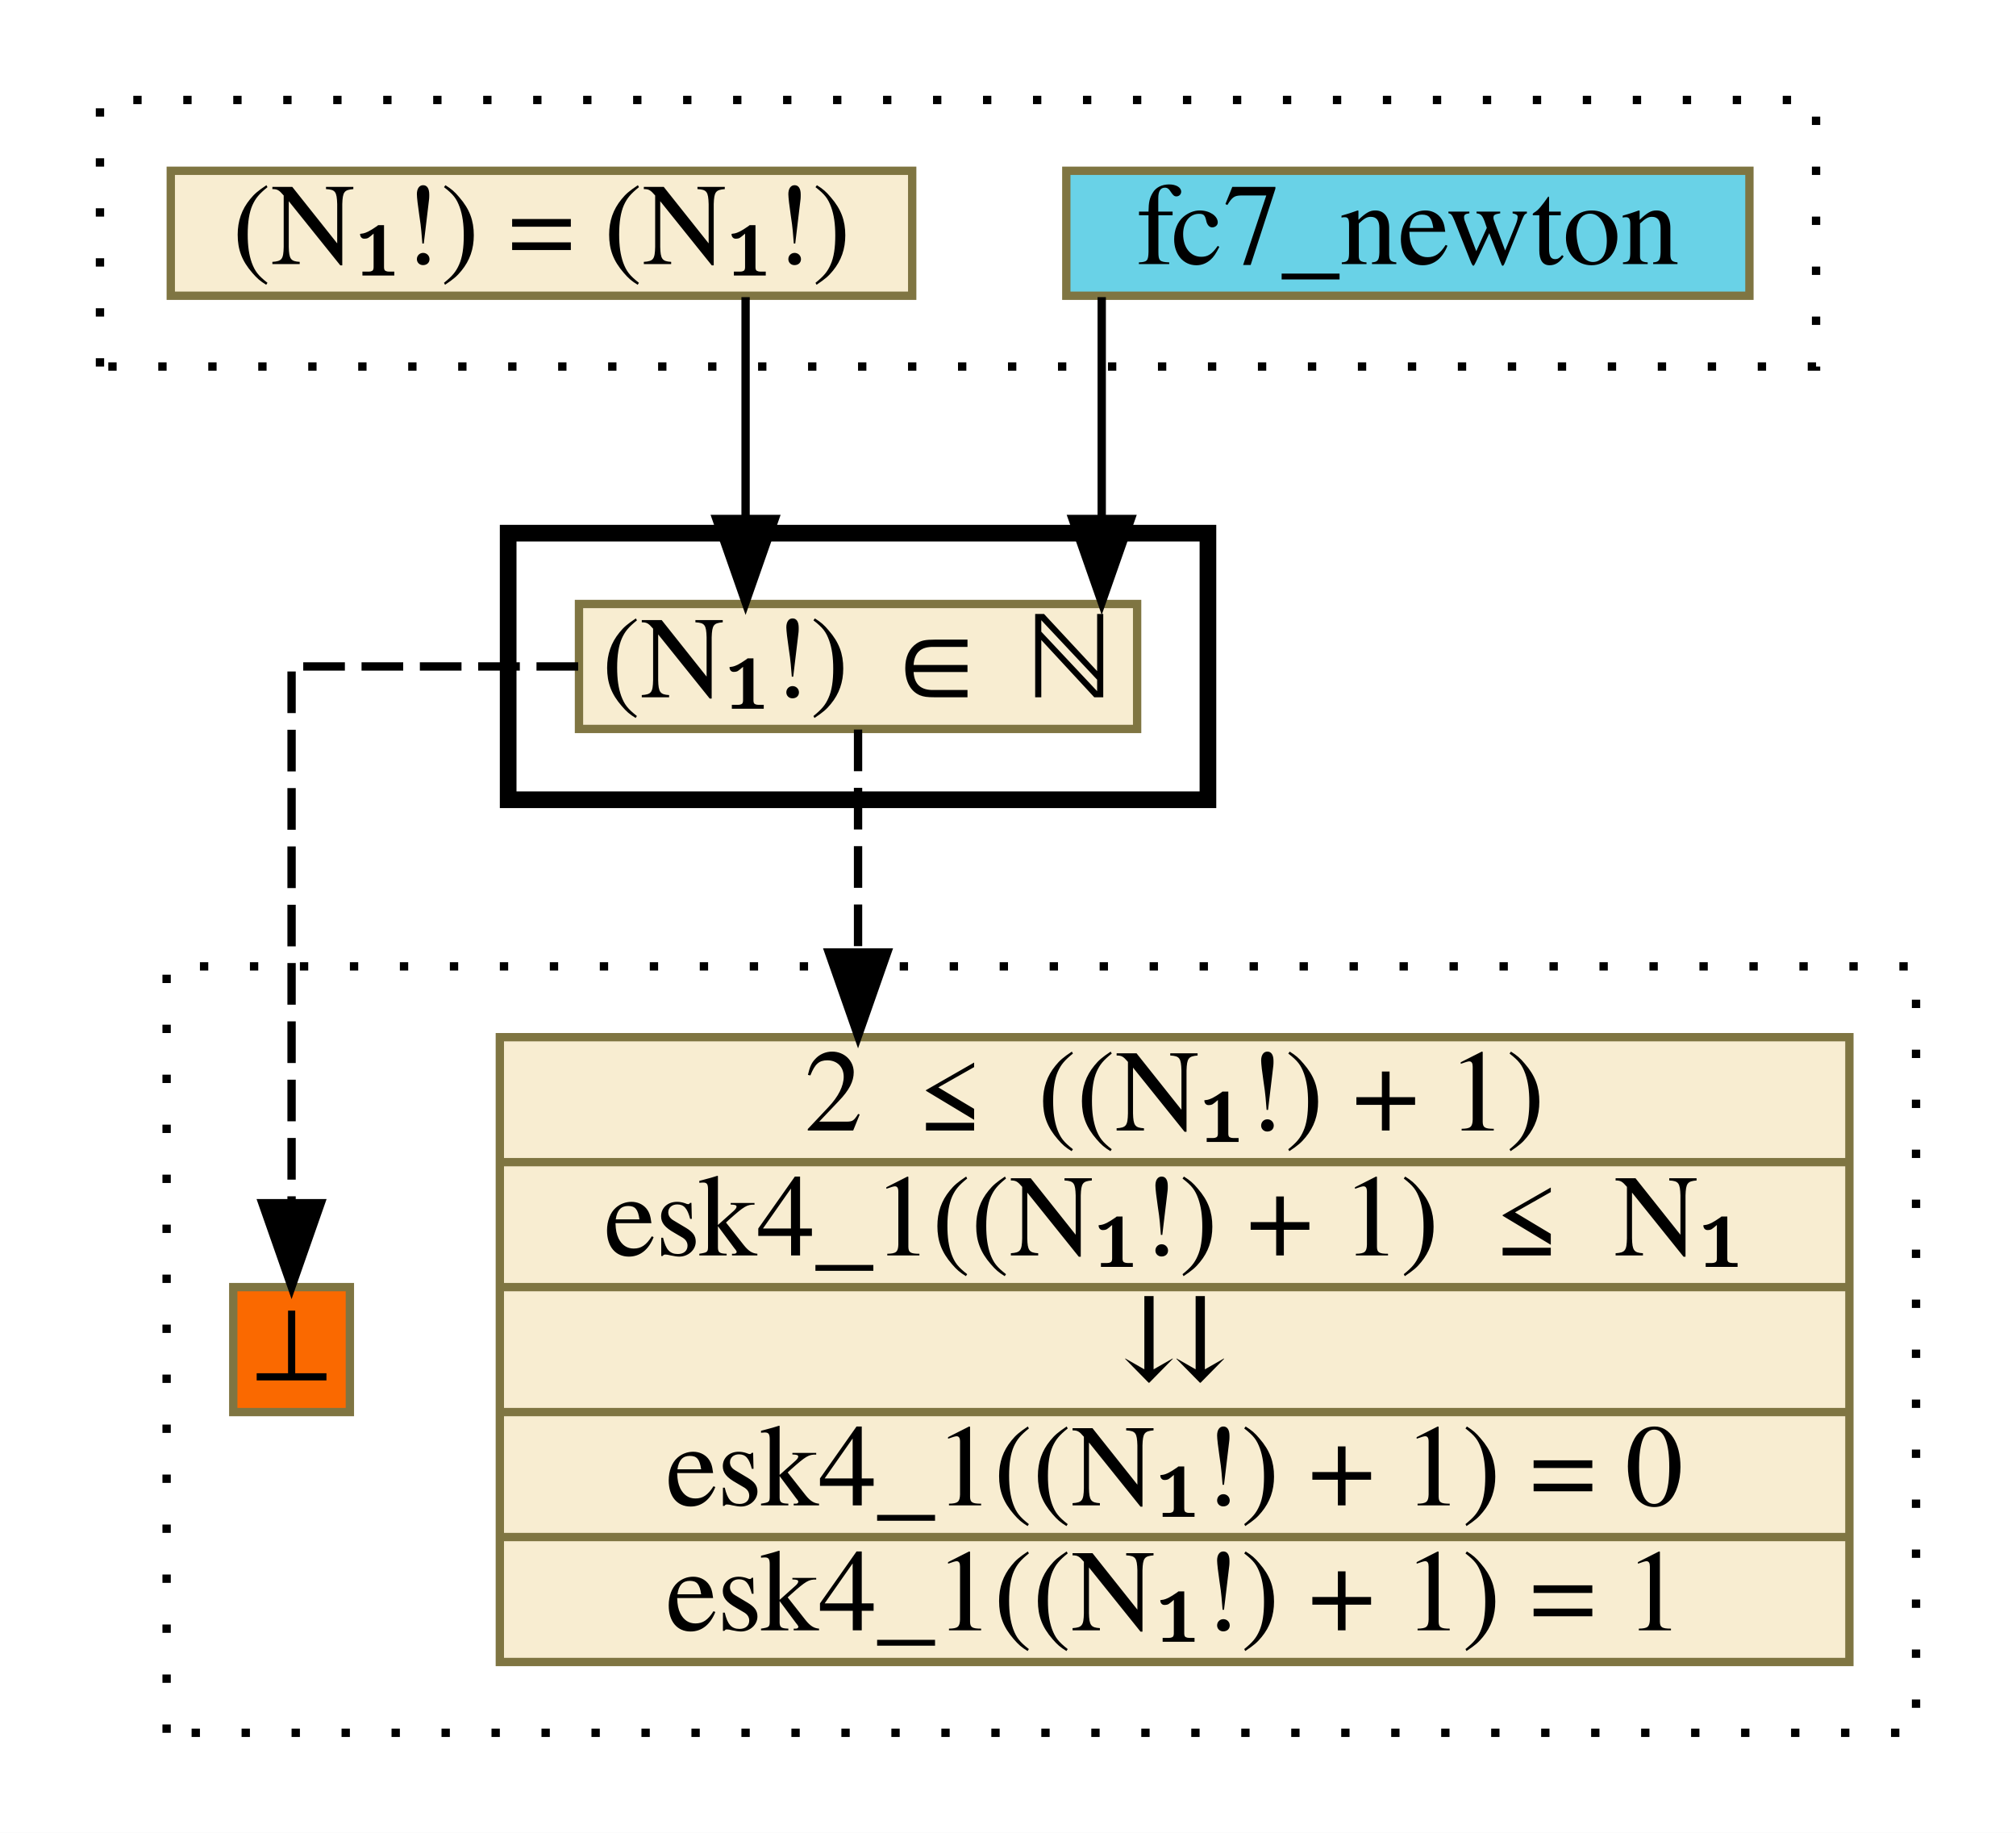
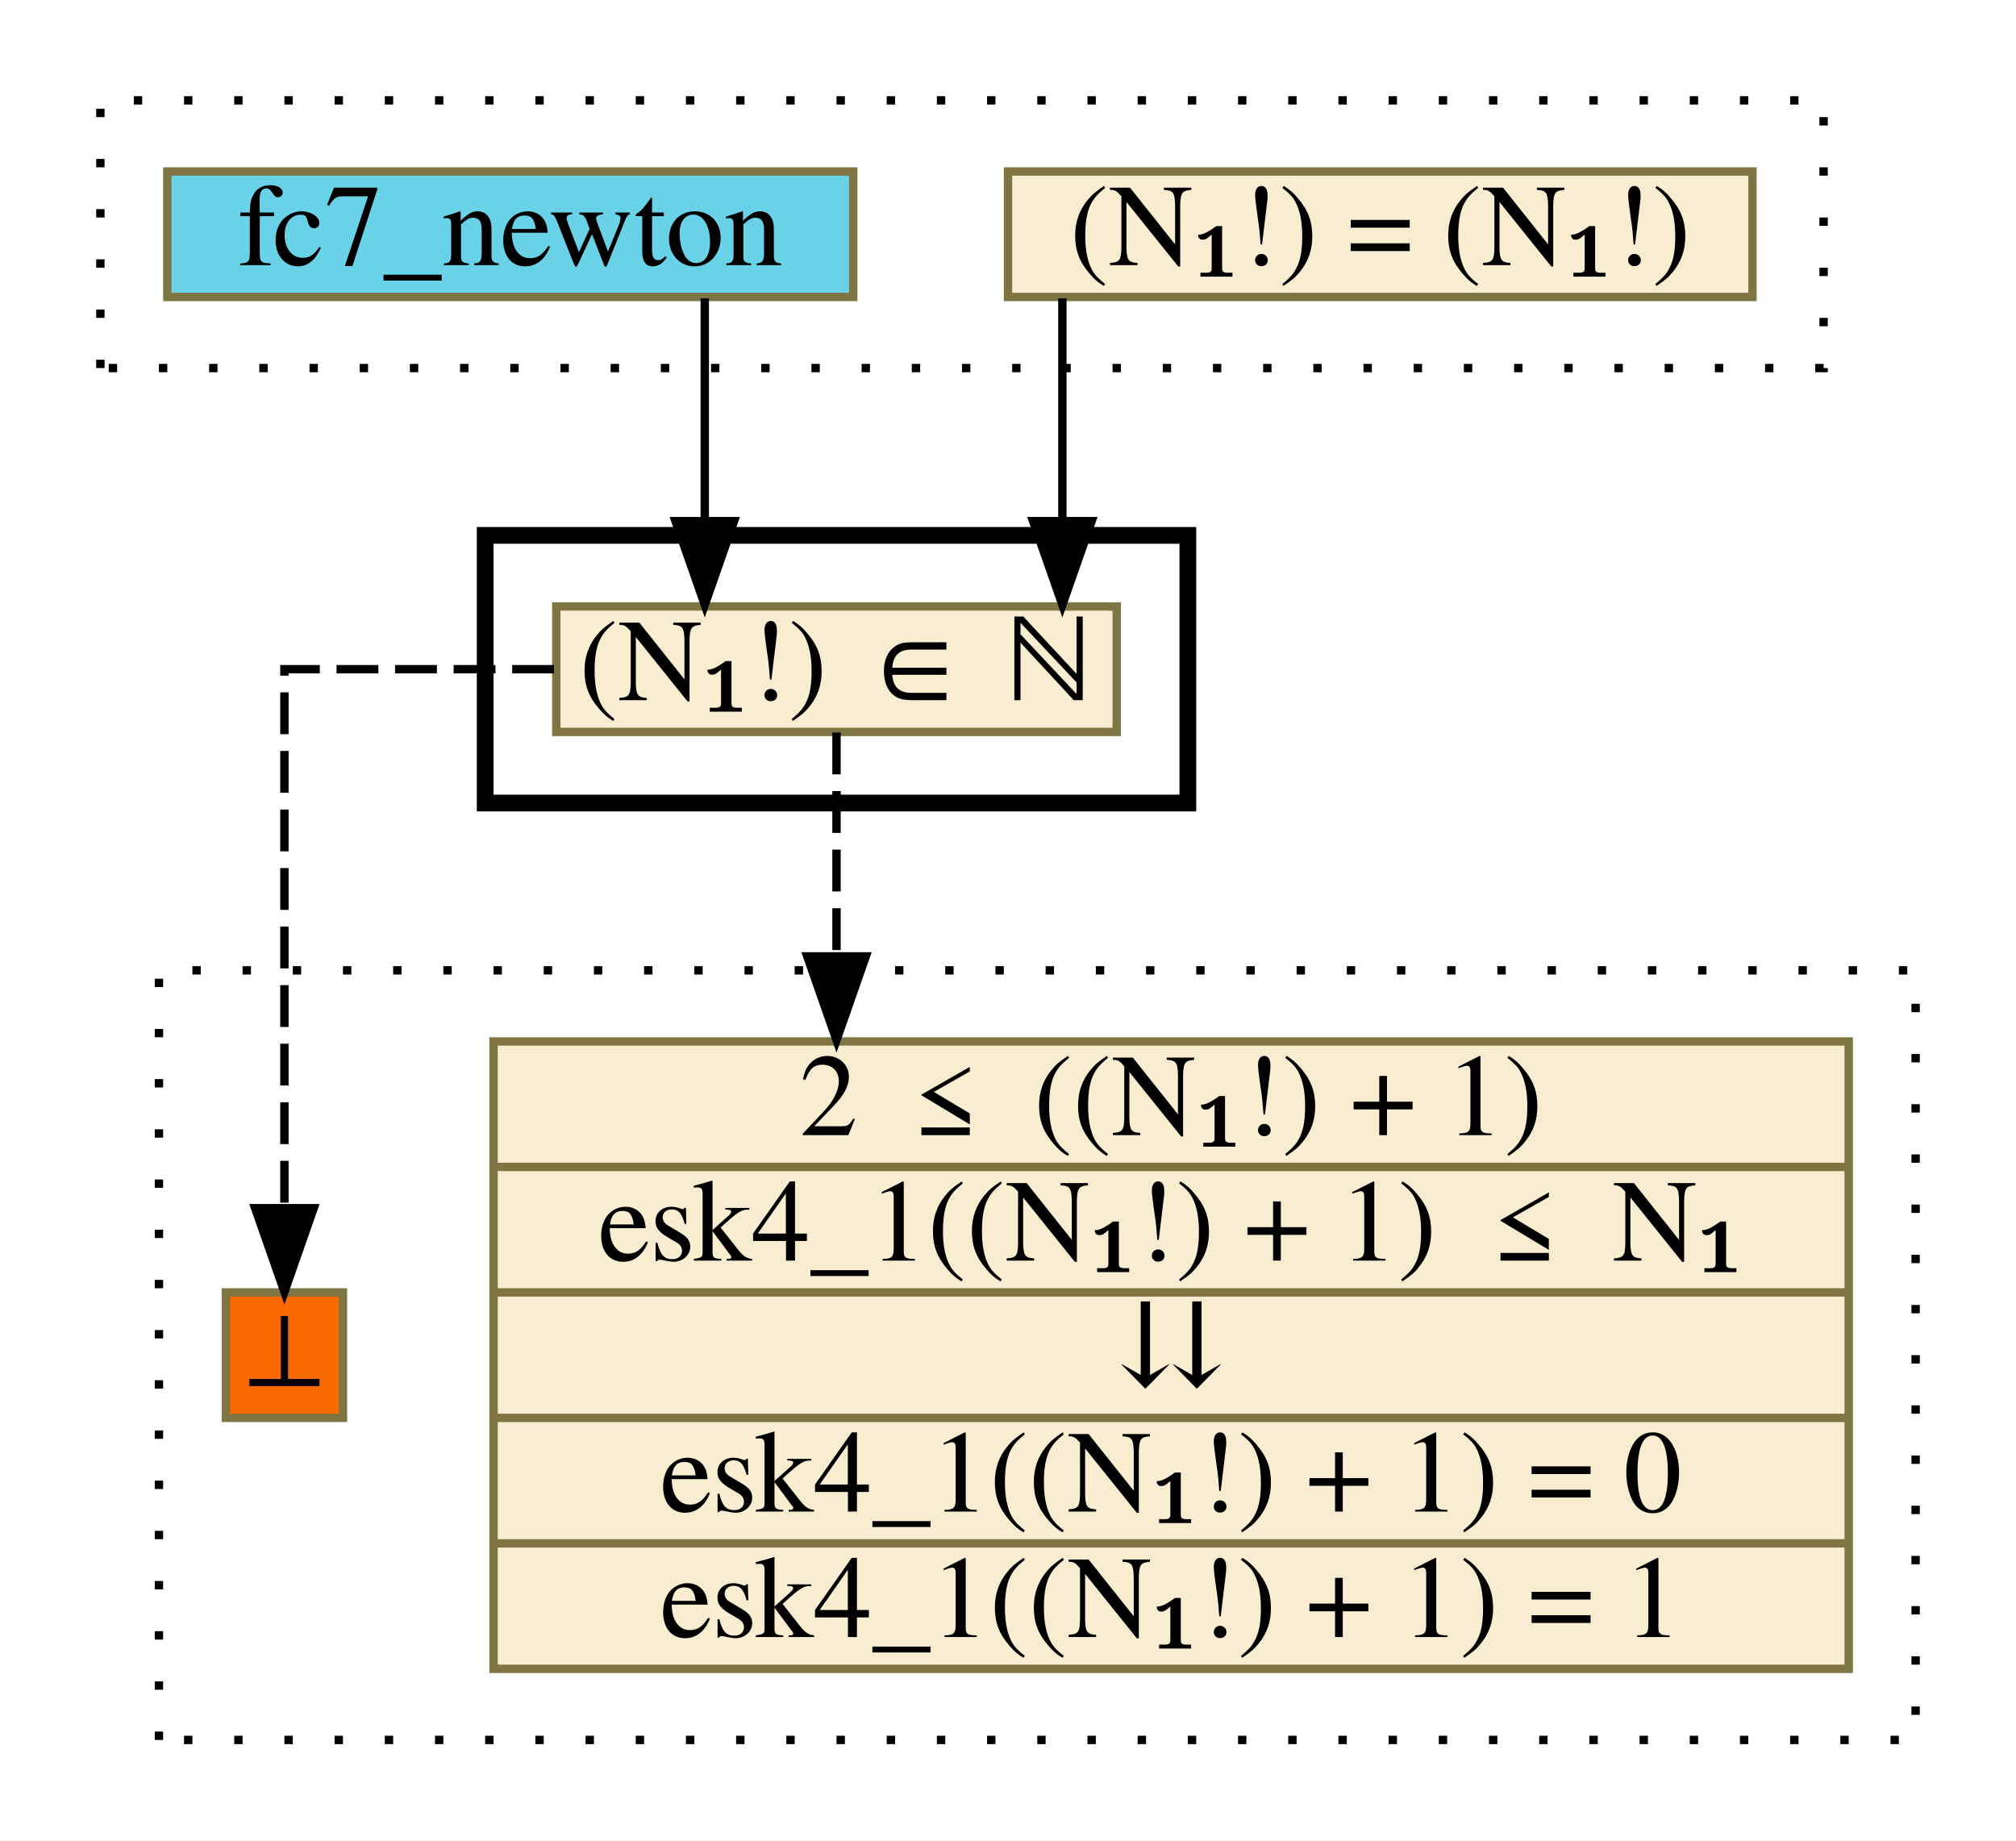
- <svg xmlns="http://www.w3.org/2000/svg" xmlns:xlink="http://www.w3.org/1999/xlink" width="242pt" height="220pt" viewBox="0.00 0.00 242.00 220.00">
+ <svg xmlns="http://www.w3.org/2000/svg" xmlns:xlink="http://www.w3.org/1999/xlink" width="241pt" height="220pt" viewBox="0.00 0.00 241.00 220.00">
  <g id="graph0" class="graph" transform="scale(1 1) rotate(0) translate(4 216)">
-     <polygon fill="white" stroke="transparent" points="-4,4 -4,-216 238,-216 238,4 -4,4" />
+     <polygon fill="white" stroke="transparent" points="-4,4 -4,-216 237,-216 237,4 -4,4" />
    <g id="clust1" class="cluster">
      <polygon fill="none" stroke="black" stroke-dasharray="1,5" points="8,-172 8,-204 214,-204 214,-172 8,-172" />
    </g>
    <g id="clust2" class="cluster">
-       <polygon fill="none" stroke="black" stroke-width="2" points="57,-120 57,-152 141,-152 141,-120 57,-120" />
+       <polygon fill="none" stroke="black" stroke-width="2" points="54,-120 54,-152 138,-152 138,-120 54,-120" />
    </g>
    <g id="clust3" class="cluster">
-       <polygon fill="none" stroke="black" stroke-dasharray="1,5" points="16,-8 16,-100 226,-100 226,-8 16,-8" />
+       <polygon fill="none" stroke="black" stroke-dasharray="1,5" points="15,-8 15,-100 225,-100 225,-8 15,-8" />
    </g>
    <g id="node1" class="node">
      <g id="a_node1">
-         <a xlink:href="http://grid01.ciirc.cvut.cz/~mptp/7.13.01_4.181.1147/html/newton.html#FC7" xlink:title="fc7_newton" target="_blank">
-           <polygon fill="#69d2e7" stroke="#7f7542" points="124,-180.5 124,-195.5 206,-195.5 206,-180.5 124,-180.5" />
-           <text text-anchor="middle" x="165" y="-184.3" font-family="Times,serif" font-size="14.00">fc7_newton</text>
+         <a xlink:href="c_0_79.html" xlink:title="{(N₁!) = (N₁!)}" target="_parent">
+           <polygon fill="#f8edd1" stroke="#7f7542" points="116.5,-180.5 116.5,-195.5 205.5,-195.5 205.5,-180.5 116.5,-180.5" />
+           <text text-anchor="middle" x="161" y="-184.3" font-family="Times,serif" font-size="14.00">(N₁!) = (N₁!)</text>
        </a>
      </g>
    </g>
    <g id="node3" class="node">
      <g id="a_node3">
        <a xlink:href="c_0_78.html" xlink:title="{(N₁!) ∈ ℕ}" target="_parent">
-           <polygon fill="#f8edd1" stroke="#7f7542" points="65.5,-128.5 65.5,-143.5 132.5,-143.5 132.5,-128.5 65.5,-128.5" />
-           <text text-anchor="middle" x="99" y="-132.3" font-family="Times,serif" font-size="14.00">(N₁!) ∈ ℕ</text>
+           <polygon fill="#f8edd1" stroke="#7f7542" points="62.5,-128.5 62.5,-143.5 129.5,-143.5 129.5,-128.5 62.5,-128.5" />
+           <text text-anchor="middle" x="96" y="-132.3" font-family="Times,serif" font-size="14.00">(N₁!) ∈ ℕ</text>
        </a>
      </g>
    </g>
    <g id="edge1" class="edge">
-       <path fill="none" stroke="black" d="M128.25,-180.33C128.25,-180.33 128.25,-153.7 128.25,-153.7" />
-       <polygon fill="black" stroke="black" points="131.75,-153.7 128.25,-143.7 124.75,-153.7 131.75,-153.7" />
+       <path fill="none" stroke="black" d="M123,-180.33C123,-180.33 123,-153.7 123,-153.7" />
+       <polygon fill="black" stroke="black" points="126.5,-153.7 123,-143.7 119.5,-153.7 126.5,-153.7" />
    </g>
    <g id="node2" class="node">
      <g id="a_node2">
-         <a xlink:href="c_0_79.html" xlink:title="{(N₁!) = (N₁!)}" target="_parent">
-           <polygon fill="#f8edd1" stroke="#7f7542" points="16.5,-180.5 16.5,-195.5 105.5,-195.5 105.5,-180.5 16.5,-180.5" />
-           <text text-anchor="middle" x="61" y="-184.3" font-family="Times,serif" font-size="14.00">(N₁!) = (N₁!)</text>
+         <a xlink:href="http://grid01.ciirc.cvut.cz/~mptp/7.13.01_4.181.1147/html/newton.html#FC7" xlink:title="fc7_newton" target="_blank">
+           <polygon fill="#69d2e7" stroke="#7f7542" points="16,-180.5 16,-195.5 98,-195.5 98,-180.5 16,-180.5" />
+           <text text-anchor="middle" x="57" y="-184.3" font-family="Times,serif" font-size="14.00">fc7_newton</text>
        </a>
      </g>
    </g>
    <g id="edge2" class="edge">
-       <path fill="none" stroke="black" d="M85.5,-180.33C85.5,-180.33 85.5,-153.7 85.5,-153.7" />
-       <polygon fill="black" stroke="black" points="89,-153.7 85.5,-143.7 82,-153.7 89,-153.7" />
+       <path fill="none" stroke="black" d="M80.25,-180.33C80.25,-180.33 80.25,-153.7 80.25,-153.7" />
+       <polygon fill="black" stroke="black" points="83.75,-153.7 80.25,-143.7 76.75,-153.7 83.75,-153.7" />
    </g>
    <g id="node4" class="node">
      <g id="a_node4">
        <a xlink:href="c_0_89.html" xlink:title="{2 ≤ ((N₁!) + 1)|esk4_1((N₁!) + 1) ≤ N₁|⇊|esk4_1((N₁!) + 1) = 0|esk4_1((N₁!) + 1) = 1}" target="_parent">
-           <polygon fill="#f8edd1" stroke="#7f7542" points="56,-16.5 56,-91.5 218,-91.5 218,-16.5 56,-16.5" />
-           <text text-anchor="middle" x="137" y="-80.3" font-family="Times,serif" font-size="14.00">2 ≤ ((N₁!) + 1)</text>
-           <polyline fill="none" stroke="#7f7542" points="56,-76.5 218,-76.5 " />
-           <text text-anchor="middle" x="137" y="-65.3" font-family="Times,serif" font-size="14.00">esk4_1((N₁!) + 1) ≤ N₁</text>
-           <polyline fill="none" stroke="#7f7542" points="56,-61.5 218,-61.5 " />
-           <text text-anchor="middle" x="137" y="-50.3" font-family="Times,serif" font-size="14.00">⇊</text>
-           <polyline fill="none" stroke="#7f7542" points="56,-46.5 218,-46.5 " />
-           <text text-anchor="middle" x="137" y="-35.3" font-family="Times,serif" font-size="14.00">esk4_1((N₁!) + 1) = 0</text>
-           <polyline fill="none" stroke="#7f7542" points="56,-31.5 218,-31.5 " />
-           <text text-anchor="middle" x="137" y="-20.3" font-family="Times,serif" font-size="14.00">esk4_1((N₁!) + 1) = 1</text>
+           <polygon fill="#f8edd1" stroke="#7f7542" points="55,-16.5 55,-91.5 217,-91.5 217,-16.5 55,-16.5" />
+           <text text-anchor="middle" x="136" y="-80.3" font-family="Times,serif" font-size="14.00">2 ≤ ((N₁!) + 1)</text>
+           <polyline fill="none" stroke="#7f7542" points="55,-76.5 217,-76.5 " />
+           <text text-anchor="middle" x="136" y="-65.3" font-family="Times,serif" font-size="14.00">esk4_1((N₁!) + 1) ≤ N₁</text>
+           <polyline fill="none" stroke="#7f7542" points="55,-61.5 217,-61.5 " />
+           <text text-anchor="middle" x="136" y="-50.3" font-family="Times,serif" font-size="14.00">⇊</text>
+           <polyline fill="none" stroke="#7f7542" points="55,-46.5 217,-46.5 " />
+           <text text-anchor="middle" x="136" y="-35.3" font-family="Times,serif" font-size="14.00">esk4_1((N₁!) + 1) = 0</text>
+           <polyline fill="none" stroke="#7f7542" points="55,-31.5 217,-31.5 " />
+           <text text-anchor="middle" x="136" y="-20.3" font-family="Times,serif" font-size="14.00">esk4_1((N₁!) + 1) = 1</text>
        </a>
      </g>
    </g>
    <g id="edge3" class="edge">
-       <path fill="none" stroke="black" stroke-dasharray="5,2" d="M99,-128.43C99,-128.43 99,-101.67 99,-101.67" />
-       <polygon fill="black" stroke="black" points="102.5,-101.67 99,-91.67 95.5,-101.67 102.5,-101.67" />
+       <path fill="none" stroke="black" stroke-dasharray="5,2" d="M96,-128.43C96,-128.43 96,-101.67 96,-101.67" />
+       <polygon fill="black" stroke="black" points="99.5,-101.67 96,-91.67 92.5,-101.67 99.5,-101.67" />
    </g>
    <g id="node5" class="node">
      <g id="a_node5">
        <a xlink:href="c_0_178.html" xlink:title="⊥" target="_parent">
-           <polygon fill="#fa6900" stroke="#7f7542" points="24,-46.5 24,-61.5 38,-61.5 38,-46.5 24,-46.5" />
-           <text text-anchor="middle" x="31" y="-50.3" font-family="Times,serif" font-size="14.00">⊥</text>
+           <polygon fill="#fa6900" stroke="#7f7542" points="23,-46.5 23,-61.5 37,-61.5 37,-46.5 23,-46.5" />
+           <text text-anchor="middle" x="30" y="-50.3" font-family="Times,serif" font-size="14.00">⊥</text>
        </a>
      </g>
    </g>
    <g id="edge4" class="edge">
-       <path fill="none" stroke="black" stroke-dasharray="5,2" d="M65.4,-136C48.27,-136 31,-136 31,-136 31,-136 31,-71.57 31,-71.57" />
-       <polygon fill="black" stroke="black" points="34.5,-71.57 31,-61.57 27.5,-71.57 34.5,-71.57" />
+       <path fill="none" stroke="black" stroke-dasharray="5,2" d="M62.23,-136C45.99,-136 30,-136 30,-136 30,-136 30,-71.57 30,-71.57" />
+       <polygon fill="black" stroke="black" points="33.5,-71.57 30,-61.57 26.5,-71.57 33.5,-71.57" />
    </g>
  </g>
</svg>
